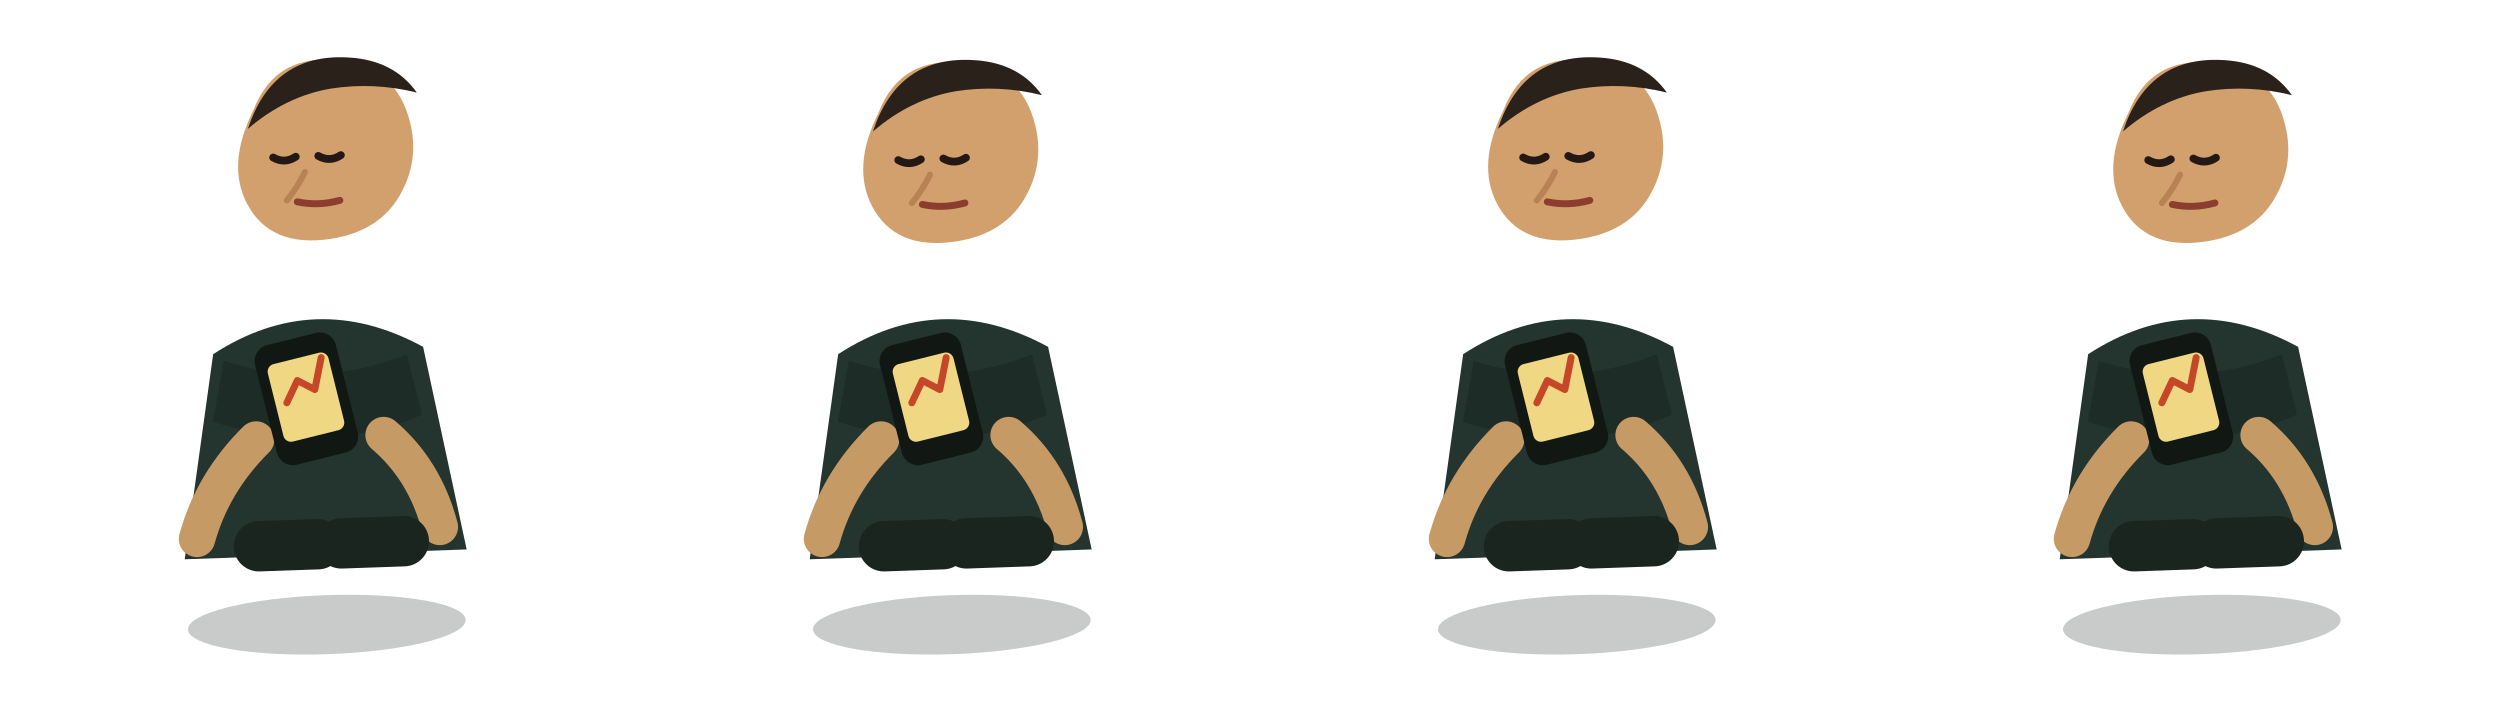
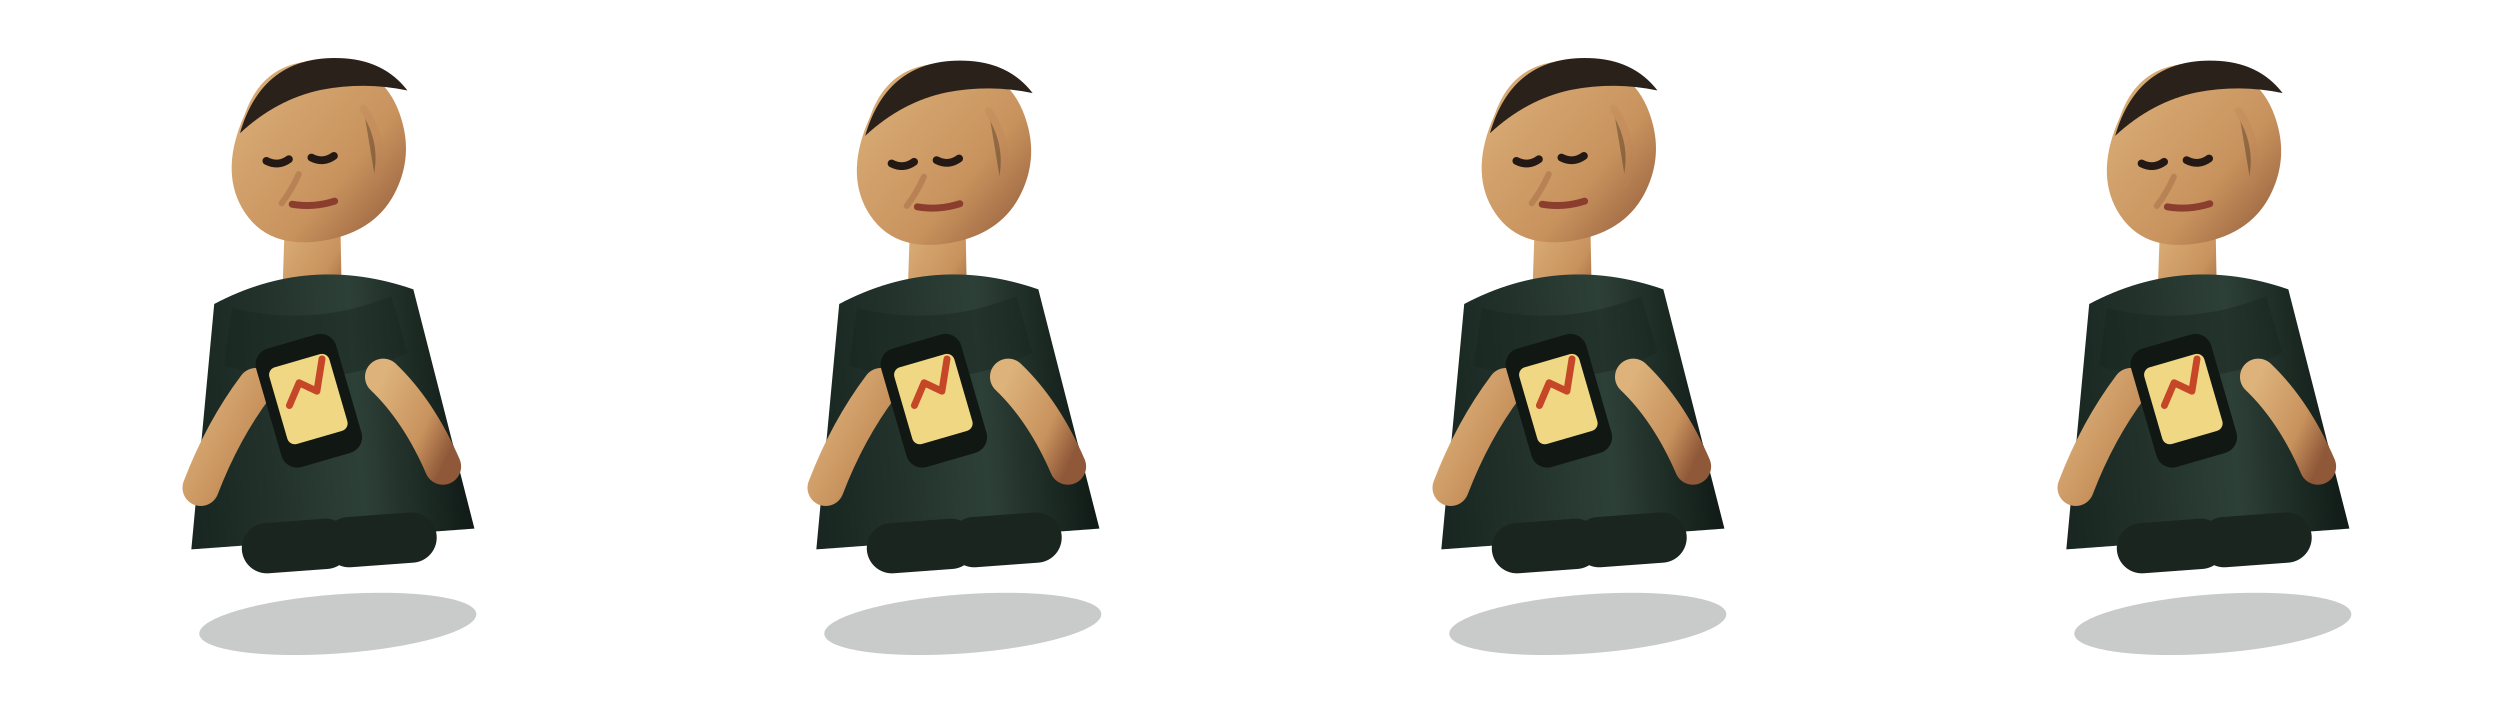
<svg xmlns="http://www.w3.org/2000/svg" width="2880" height="820" viewBox="0 0 2880 820">
-   <g transform="translate(0 0) rotate(-2 360 390)">
+   <defs>
+     <linearGradient id="skin" x1="0" x2="1" y1="0" y2="1">
+       <stop stop-color="#ddb27b" />
+       <stop offset=".64" stop-color="#c8925d" />
+       <stop offset="1" stop-color="#8f5839" />
+     </linearGradient>
+     <linearGradient id="coat-cold" x1="0" x2="1">
+       <stop stop-color="#182520" />
+       <stop offset=".62" stop-color="#2d4037" />
+       <stop offset="1" stop-color="#101a16" />
+     </linearGradient>
+     <linearGradient id="coat-warm" x1="0" x2="1">
+       <stop stop-color="#233a30" />
+       <stop offset=".62" stop-color="#42664f" />
+       <stop offset="1" stop-color="#17241e" />
+     </linearGradient>
+   </defs>
+   <g transform="translate(0 0) rotate(-4.2 360 390)">
    <ellipse cx="365" cy="720" rx="160" ry="34" fill="#04100d" opacity=".22" />
-     <path d="M245 404q120-72 242 0l42 235H204z" fill="#24342e" />
-     <path d="M257 412q104 38 211 0l15 70q-112 45-241 0z" fill="#17261f" opacity=".55" />
-     <path d="M291 504q-52 48-72 112" stroke="#c69a64" stroke-width="42" stroke-linecap="round" fill="none" />
-     <path d="M438 504q46 42 61 108" stroke="#c69a64" stroke-width="42" stroke-linecap="round" fill="none" />
-     <g transform="translate(0 -7)">
-       <path d="M301 132q28-66 103-54q64 11 77 74q9 42-12 79q-25 45-84 52q-70 8-95-44q-22-46 11-107z" fill="#d2a06d" />
+     <path d="M338 254q28 18 64 1l-5 92q-34 22-69 0z" fill="url(#skin)" />
+     <path d="M250 342q114-50 230 0l50 280H203z" fill="url(#coat-cold)" />
+     <path d="M270 348q90 30 184 0l14 66q-96 42-212 0z" fill="#17261f" opacity=".46" />
+     <path d="M291 440q-42 48-72 112" stroke="url(#skin)" stroke-width="42" stroke-linecap="round" fill="none" />
+     <path d="M438 440q38 42 61 108" stroke="url(#skin)" stroke-width="42" stroke-linecap="round" fill="none" />
+     <g transform="translate(0 -5)">
+       <path d="M301 132q28-66 103-54q64 11 77 74q9 42-12 79q-25 45-84 52q-70 8-95-44q-22-46 11-107z" fill="url(#skin)" />
      <path d="M294 153q32-87 120-78q51 5 76 43q-49-14-99-8q-52 7-97 43z" fill="#2b211b" />
+       <path d="M438 135q24 42 8 87" stroke="#b98255" stroke-width="9" stroke-linecap="round" opacity=".28" />
      <path d="M322 187q13 8 26 0M374 187q13 8 26 0" stroke="#241814" stroke-width="9" stroke-linecap="round" fill="none" />
      <path d="M348 239q24 6 49 0" stroke="#8b3d2e" stroke-width="8" stroke-linecap="round" fill="none" />
      <path d="M358 205q-9 17-22 32" stroke="#b98255" stroke-width="7" stroke-linecap="round" fill="none" />
    </g>
-     <g transform="translate(352 466) rotate(-12)">
+     <g transform="translate(352 468) rotate(-12)">
      <rect x="-48" y="-78" width="96" height="142" rx="19" fill="#111814" />
      <rect x="-36" y="-55" width="72" height="92" rx="9" fill="#f0d783" />
      <path d="M-23-8l18-22 17 15 16-34" stroke="#c64628" stroke-width="8" fill="none" stroke-linecap="round" stroke-linejoin="round" />
    </g>
    <path d="M290 627h68M385 627h72" stroke="#1b251f" stroke-width="58" stroke-linecap="round" />
  </g>
-   <g transform="translate(720 0) rotate(-2 360 390)">
+   <g transform="translate(720 0) rotate(-4.2 360 390)">
    <ellipse cx="365" cy="720" rx="160" ry="34" fill="#04100d" opacity=".22" />
-     <path d="M245 404q120-72 242 0l42 235H204z" fill="#24342e" />
-     <path d="M257 412q104 38 211 0l15 70q-112 45-241 0z" fill="#17261f" opacity=".55" />
-     <path d="M291 504q-52 48-72 112" stroke="#c69a64" stroke-width="42" stroke-linecap="round" fill="none" />
-     <path d="M438 504q46 42 61 108" stroke="#c69a64" stroke-width="42" stroke-linecap="round" fill="none" />
-     <g transform="translate(0 -4)">
-       <path d="M301 132q28-66 103-54q64 11 77 74q9 42-12 79q-25 45-84 52q-70 8-95-44q-22-46 11-107z" fill="#d2a06d" />
+     <path d="M338 257q28 18 64 1l-5 92q-34 22-69 0z" fill="url(#skin)" />
+     <path d="M250 342q114-50 230 0l50 280H203z" fill="url(#coat-cold)" />
+     <path d="M270 348q90 30 184 0l14 66q-96 42-212 0z" fill="#17261f" opacity=".46" />
+     <path d="M291 440q-42 48-72 112" stroke="url(#skin)" stroke-width="42" stroke-linecap="round" fill="none" />
+     <path d="M438 440q38 42 61 108" stroke="url(#skin)" stroke-width="42" stroke-linecap="round" fill="none" />
+     <g transform="translate(0 -2)">
+       <path d="M301 132q28-66 103-54q64 11 77 74q9 42-12 79q-25 45-84 52q-70 8-95-44q-22-46 11-107z" fill="url(#skin)" />
      <path d="M294 153q32-87 120-78q51 5 76 43q-49-14-99-8q-52 7-97 43z" fill="#2b211b" />
+       <path d="M438 135q24 42 8 87" stroke="#b98255" stroke-width="9" stroke-linecap="round" opacity=".28" />
      <path d="M322 187q13 8 26 0M374 187q13 8 26 0" stroke="#241814" stroke-width="9" stroke-linecap="round" fill="none" />
      <path d="M348 239q24 6 49 0" stroke="#8b3d2e" stroke-width="8" stroke-linecap="round" fill="none" />
      <path d="M358 205q-9 17-22 32" stroke="#b98255" stroke-width="7" stroke-linecap="round" fill="none" />
    </g>
-     <g transform="translate(352 466) rotate(-12)">
+     <g transform="translate(352 468) rotate(-12)">
      <rect x="-48" y="-78" width="96" height="142" rx="19" fill="#111814" />
      <rect x="-36" y="-55" width="72" height="92" rx="9" fill="#f0d783" />
      <path d="M-23-8l18-22 17 15 16-34" stroke="#c64628" stroke-width="8" fill="none" stroke-linecap="round" stroke-linejoin="round" />
    </g>
    <path d="M290 627h68M385 627h72" stroke="#1b251f" stroke-width="58" stroke-linecap="round" />
  </g>
-   <g transform="translate(1440 0) rotate(-2 360 390)">
+   <g transform="translate(1440 0) rotate(-4.2 360 390)">
    <ellipse cx="365" cy="720" rx="160" ry="34" fill="#04100d" opacity=".22" />
-     <path d="M245 404q120-72 242 0l42 235H204z" fill="#24342e" />
-     <path d="M257 412q104 38 211 0l15 70q-112 45-241 0z" fill="#17261f" opacity=".55" />
-     <path d="M291 504q-52 48-72 112" stroke="#c69a64" stroke-width="42" stroke-linecap="round" fill="none" />
-     <path d="M438 504q46 42 61 108" stroke="#c69a64" stroke-width="42" stroke-linecap="round" fill="none" />
-     <g transform="translate(0 -7)">
-       <path d="M301 132q28-66 103-54q64 11 77 74q9 42-12 79q-25 45-84 52q-70 8-95-44q-22-46 11-107z" fill="#d2a06d" />
+     <path d="M338 254q28 18 64 1l-5 92q-34 22-69 0z" fill="url(#skin)" />
+     <path d="M250 342q114-50 230 0l50 280H203z" fill="url(#coat-cold)" />
+     <path d="M270 348q90 30 184 0l14 66q-96 42-212 0z" fill="#17261f" opacity=".46" />
+     <path d="M291 440q-42 48-72 112" stroke="url(#skin)" stroke-width="42" stroke-linecap="round" fill="none" />
+     <path d="M438 440q38 42 61 108" stroke="url(#skin)" stroke-width="42" stroke-linecap="round" fill="none" />
+     <g transform="translate(0 -5)">
+       <path d="M301 132q28-66 103-54q64 11 77 74q9 42-12 79q-25 45-84 52q-70 8-95-44q-22-46 11-107z" fill="url(#skin)" />
      <path d="M294 153q32-87 120-78q51 5 76 43q-49-14-99-8q-52 7-97 43z" fill="#2b211b" />
+       <path d="M438 135q24 42 8 87" stroke="#b98255" stroke-width="9" stroke-linecap="round" opacity=".28" />
      <path d="M322 187q13 8 26 0M374 187q13 8 26 0" stroke="#241814" stroke-width="9" stroke-linecap="round" fill="none" />
      <path d="M348 239q24 6 49 0" stroke="#8b3d2e" stroke-width="8" stroke-linecap="round" fill="none" />
      <path d="M358 205q-9 17-22 32" stroke="#b98255" stroke-width="7" stroke-linecap="round" fill="none" />
    </g>
-     <g transform="translate(352 466) rotate(-12)">
+     <g transform="translate(352 468) rotate(-12)">
      <rect x="-48" y="-78" width="96" height="142" rx="19" fill="#111814" />
      <rect x="-36" y="-55" width="72" height="92" rx="9" fill="#f0d783" />
      <path d="M-23-8l18-22 17 15 16-34" stroke="#c64628" stroke-width="8" fill="none" stroke-linecap="round" stroke-linejoin="round" />
    </g>
    <path d="M290 627h68M385 627h72" stroke="#1b251f" stroke-width="58" stroke-linecap="round" />
  </g>
-   <g transform="translate(2160 0) rotate(-2 360 390)">
+   <g transform="translate(2160 0) rotate(-4.2 360 390)">
    <ellipse cx="365" cy="720" rx="160" ry="34" fill="#04100d" opacity=".22" />
-     <path d="M245 404q120-72 242 0l42 235H204z" fill="#24342e" />
-     <path d="M257 412q104 38 211 0l15 70q-112 45-241 0z" fill="#17261f" opacity=".55" />
-     <path d="M291 504q-52 48-72 112" stroke="#c69a64" stroke-width="42" stroke-linecap="round" fill="none" />
-     <path d="M438 504q46 42 61 108" stroke="#c69a64" stroke-width="42" stroke-linecap="round" fill="none" />
-     <g transform="translate(0 -4)">
-       <path d="M301 132q28-66 103-54q64 11 77 74q9 42-12 79q-25 45-84 52q-70 8-95-44q-22-46 11-107z" fill="#d2a06d" />
+     <path d="M338 257q28 18 64 1l-5 92q-34 22-69 0z" fill="url(#skin)" />
+     <path d="M250 342q114-50 230 0l50 280H203z" fill="url(#coat-cold)" />
+     <path d="M270 348q90 30 184 0l14 66q-96 42-212 0z" fill="#17261f" opacity=".46" />
+     <path d="M291 440q-42 48-72 112" stroke="url(#skin)" stroke-width="42" stroke-linecap="round" fill="none" />
+     <path d="M438 440q38 42 61 108" stroke="url(#skin)" stroke-width="42" stroke-linecap="round" fill="none" />
+     <g transform="translate(0 -2)">
+       <path d="M301 132q28-66 103-54q64 11 77 74q9 42-12 79q-25 45-84 52q-70 8-95-44q-22-46 11-107z" fill="url(#skin)" />
      <path d="M294 153q32-87 120-78q51 5 76 43q-49-14-99-8q-52 7-97 43z" fill="#2b211b" />
+       <path d="M438 135q24 42 8 87" stroke="#b98255" stroke-width="9" stroke-linecap="round" opacity=".28" />
      <path d="M322 187q13 8 26 0M374 187q13 8 26 0" stroke="#241814" stroke-width="9" stroke-linecap="round" fill="none" />
      <path d="M348 239q24 6 49 0" stroke="#8b3d2e" stroke-width="8" stroke-linecap="round" fill="none" />
      <path d="M358 205q-9 17-22 32" stroke="#b98255" stroke-width="7" stroke-linecap="round" fill="none" />
    </g>
-     <g transform="translate(352 466) rotate(-12)">
+     <g transform="translate(352 468) rotate(-12)">
      <rect x="-48" y="-78" width="96" height="142" rx="19" fill="#111814" />
      <rect x="-36" y="-55" width="72" height="92" rx="9" fill="#f0d783" />
      <path d="M-23-8l18-22 17 15 16-34" stroke="#c64628" stroke-width="8" fill="none" stroke-linecap="round" stroke-linejoin="round" />
    </g>
    <path d="M290 627h68M385 627h72" stroke="#1b251f" stroke-width="58" stroke-linecap="round" />
  </g>
</svg>
